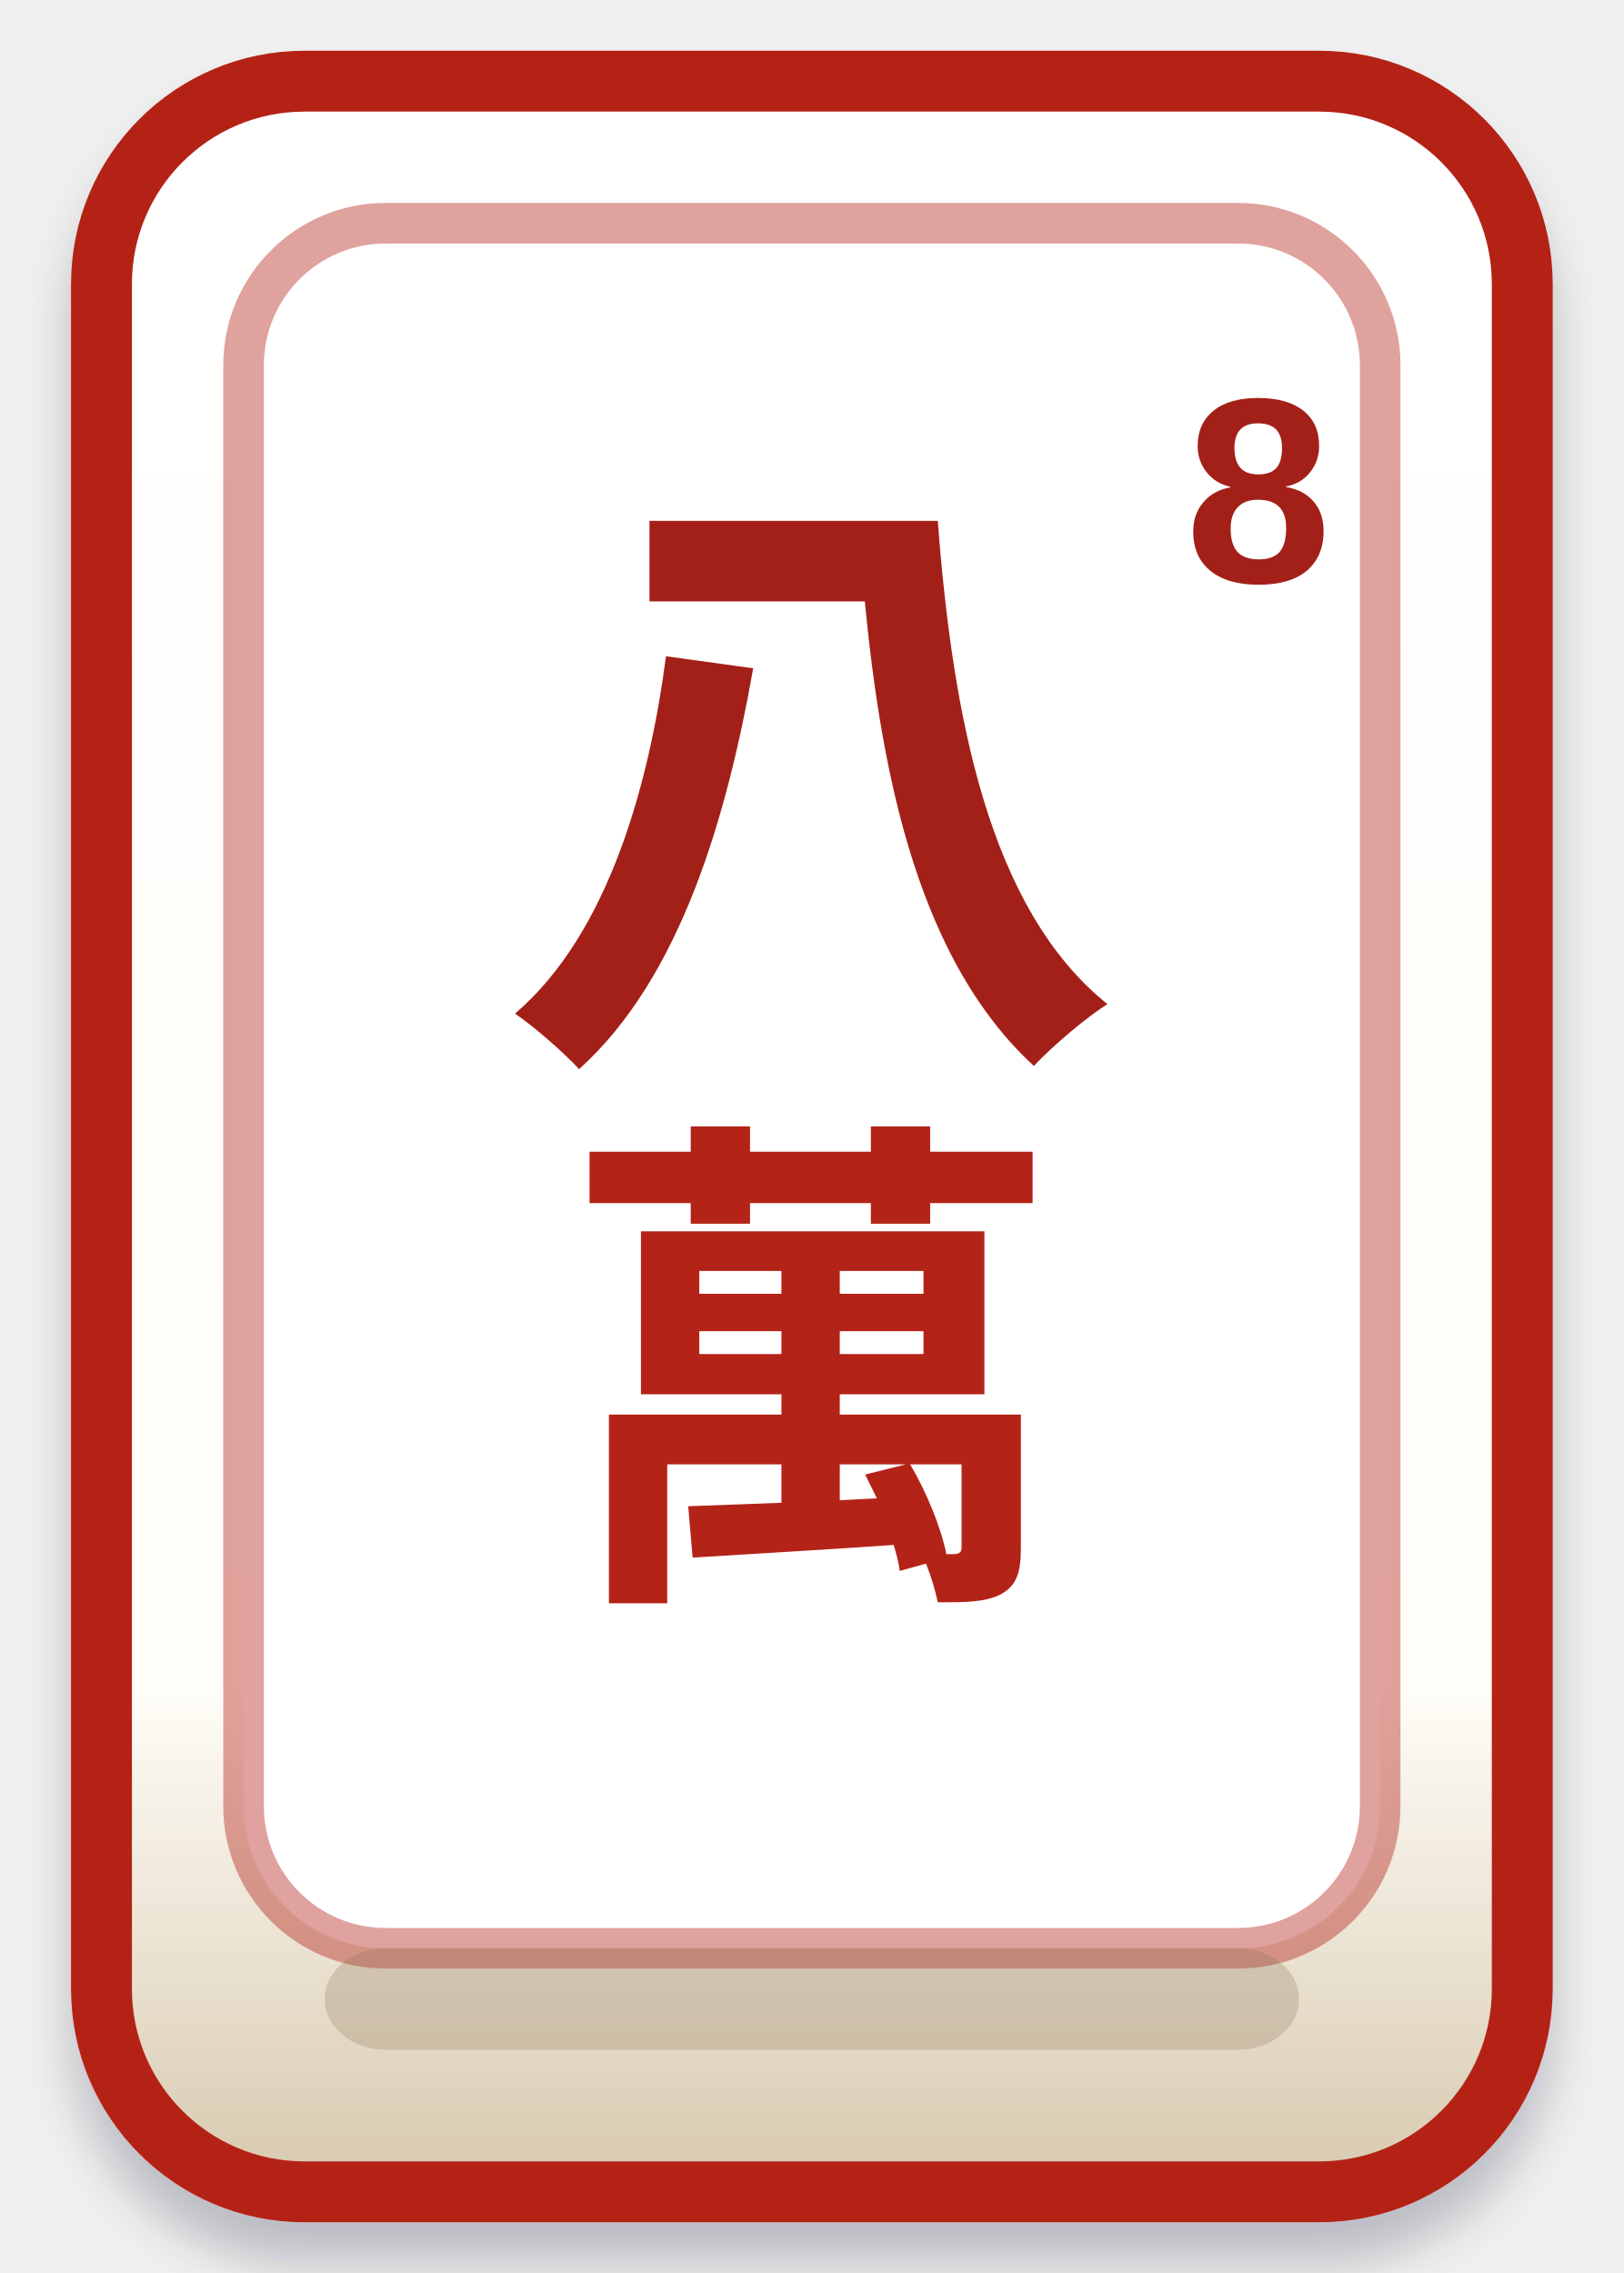
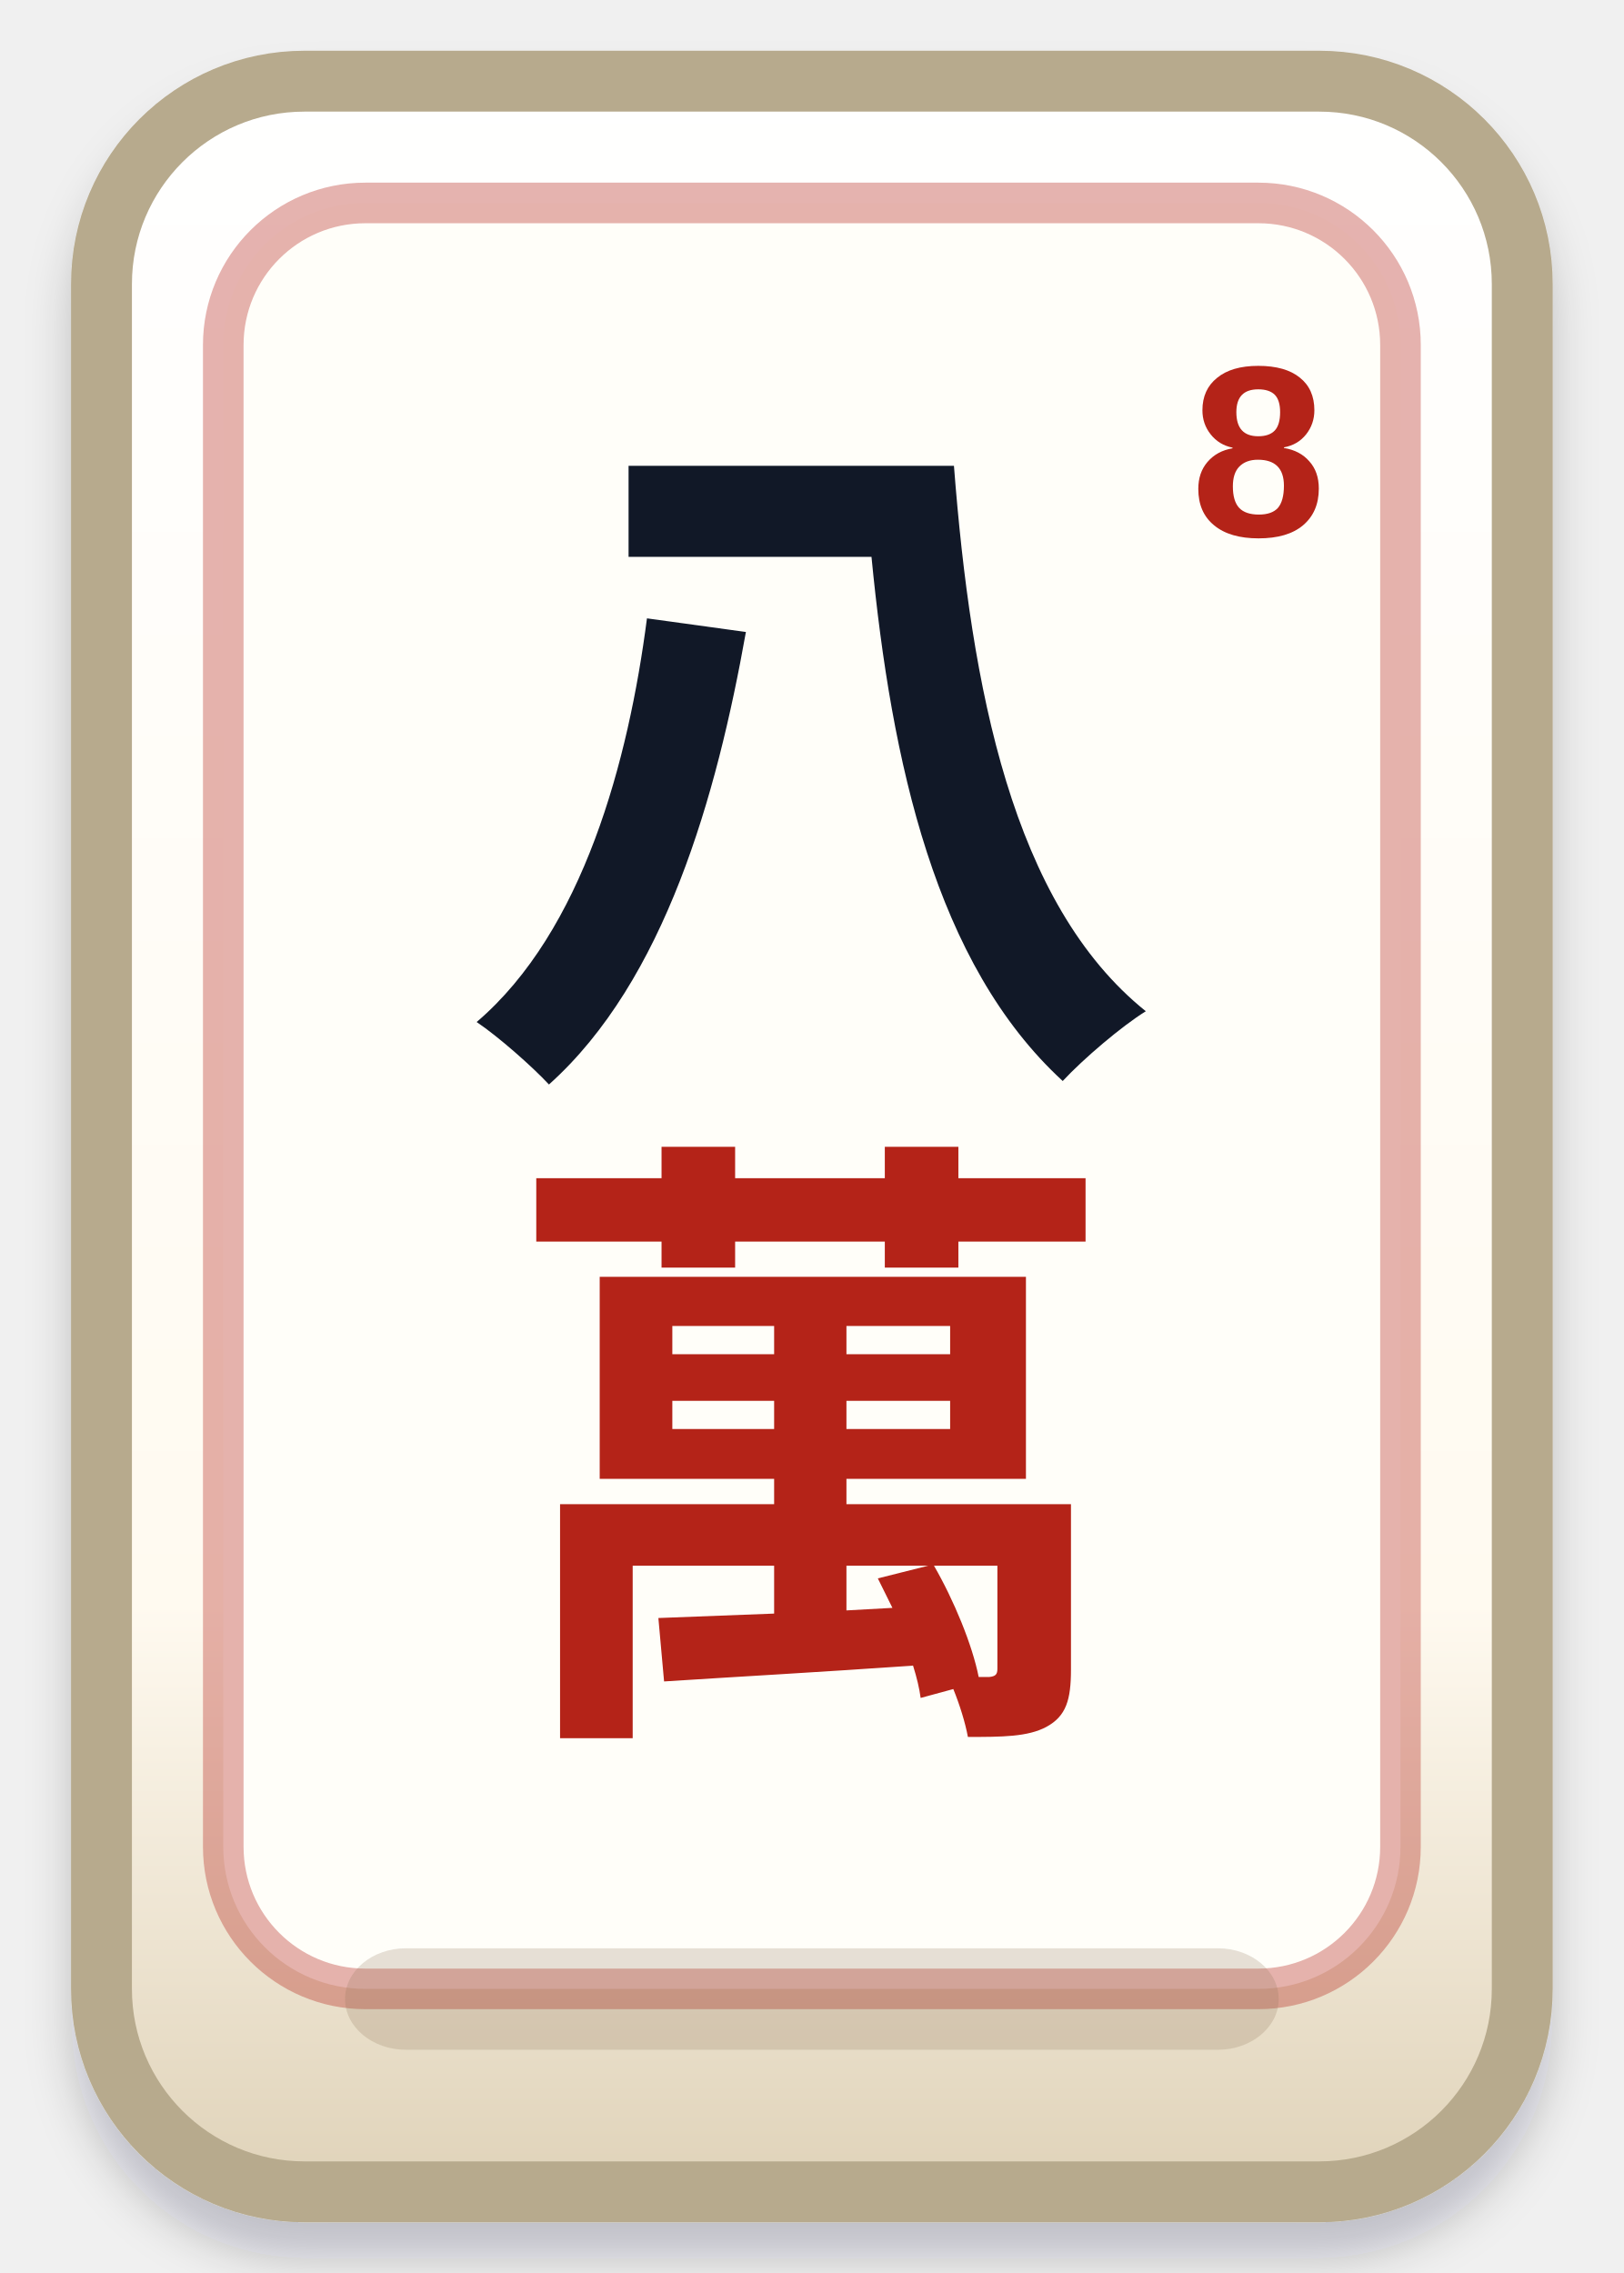
<svg xmlns="http://www.w3.org/2000/svg" viewBox="0 0 80 112" role="img">
  <defs>
    <linearGradient id="tileBase" x1="0" y1="0" x2="0" y2="1">
      <stop offset="0" stop-color="#ffffff" />
-       <stop offset="0.76" stop-color="#fffdf8" />
-       <stop offset="1" stop-color="#d7c8ad" />
+       <stop offset="0.72" stop-color="#fffaf0" />
+       <stop offset="1" stop-color="#dfd2b8" />
    </linearGradient>
    <filter id="tileShadow" x="-20%" y="-20%" width="140%" height="140%">
-       <feDropShadow dx="0" dy="2" stdDeviation="1.2" flood-color="#0f172a" flood-opacity="0.22" />
+       <feDropShadow dx="0" dy="1.8" stdDeviation="1.1" flood-color="#0f172a" flood-opacity="0.20" />
    </filter>
  </defs>
-   <rect x="5" y="4" width="70" height="104" rx="10" fill="url(#tileBase)" stroke="#b42318" stroke-width="3" filter="url(#tileShadow)" />
-   <rect x="12" y="11" width="56" height="85" rx="7" fill="#fff" stroke="#b42318" stroke-opacity="0.42" stroke-width="2" />
-   <text x="40" y="39" text-anchor="middle" dominant-baseline="middle" font-family="Arial, 'Noto Sans JP', sans-serif" font-size="31" font-weight="900" fill="#a32018">八</text>
-   <text x="40" y="68" text-anchor="middle" dominant-baseline="middle" font-family="Arial, 'Noto Sans JP', sans-serif" font-size="25" font-weight="900" fill="#b42318">萬</text>
-   <text x="62" y="25" text-anchor="middle" dominant-baseline="middle" font-family="Arial, 'Noto Sans JP', sans-serif" font-size="13" font-weight="900" fill="#a32018">8</text>
-   <rect x="16" y="96" width="48" height="5" rx="3" fill="#8b7355" opacity="0.26" />
+   <rect x="5" y="4" width="70" height="104" rx="10" fill="url(#tileBase)" stroke="#b7aa8d" stroke-width="3" filter="url(#tileShadow)" />
+   <rect x="11" y="10" width="58" height="88" rx="7" fill="#fffef9" stroke="#b42318" stroke-opacity="0.34" stroke-width="2" />
+   <text x="40" y="38" text-anchor="middle" dominant-baseline="middle" font-family="Georgia, 'Yu Mincho', serif" font-size="35" font-weight="900" fill="#111827">八</text>
+   <text x="40" y="72" text-anchor="middle" dominant-baseline="middle" font-family="Georgia, 'Yu Mincho', serif" font-size="31" font-weight="900" fill="#b42318">萬</text>
+   <text x="62" y="23" text-anchor="middle" dominant-baseline="middle" font-family="Arial, sans-serif" font-size="12" font-weight="900" fill="#b42318">8</text>
+   <rect x="17" y="96" width="46" height="5" rx="3" fill="#8b7355" opacity="0.22" />
</svg>
